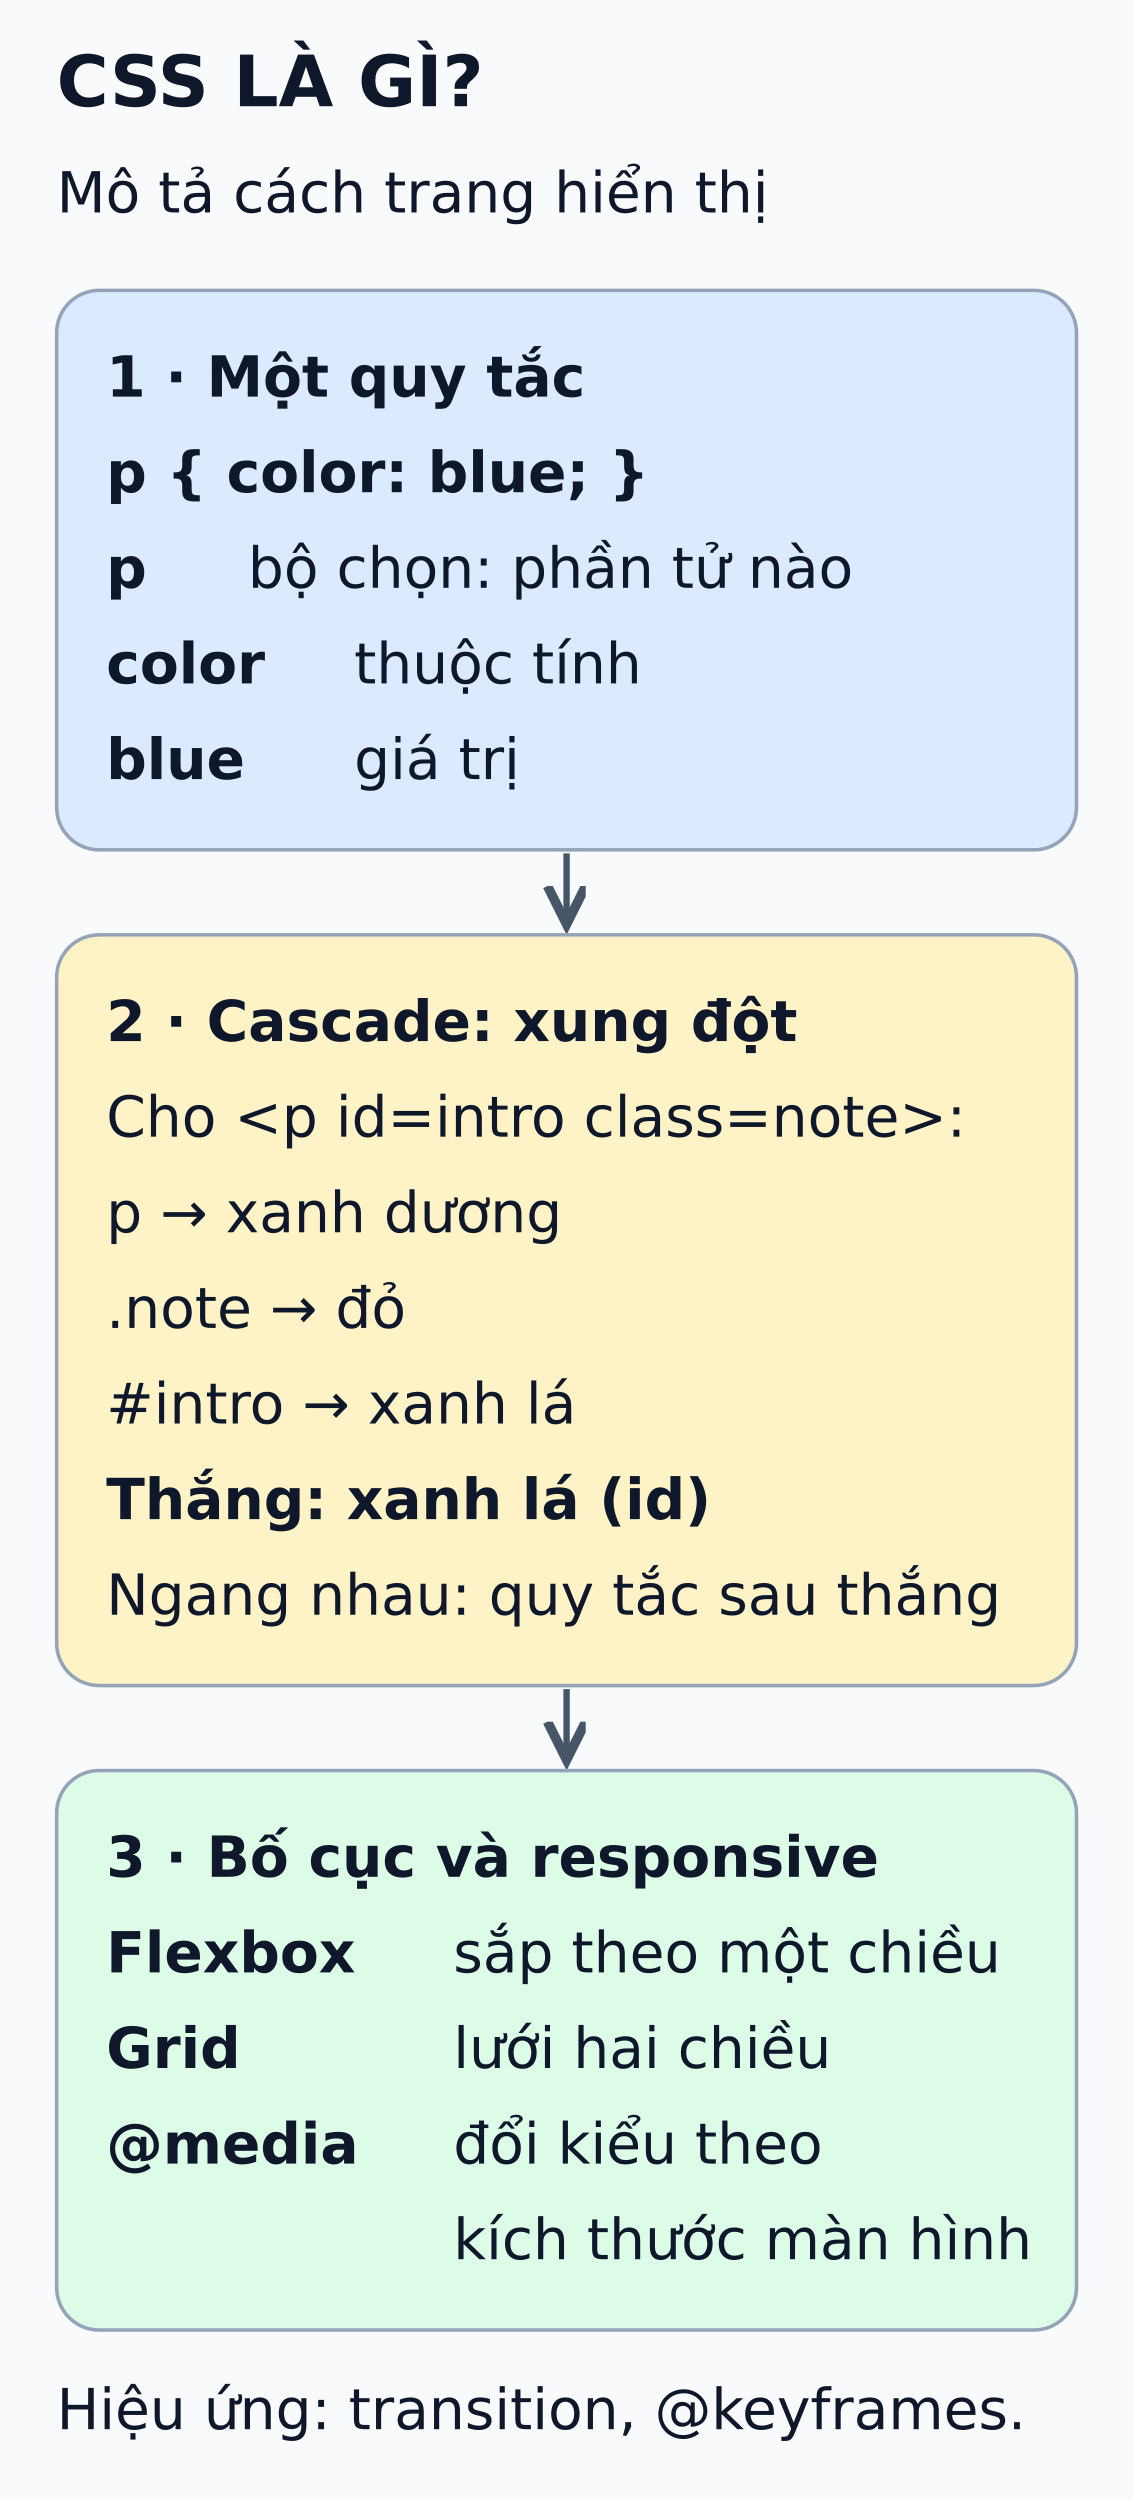
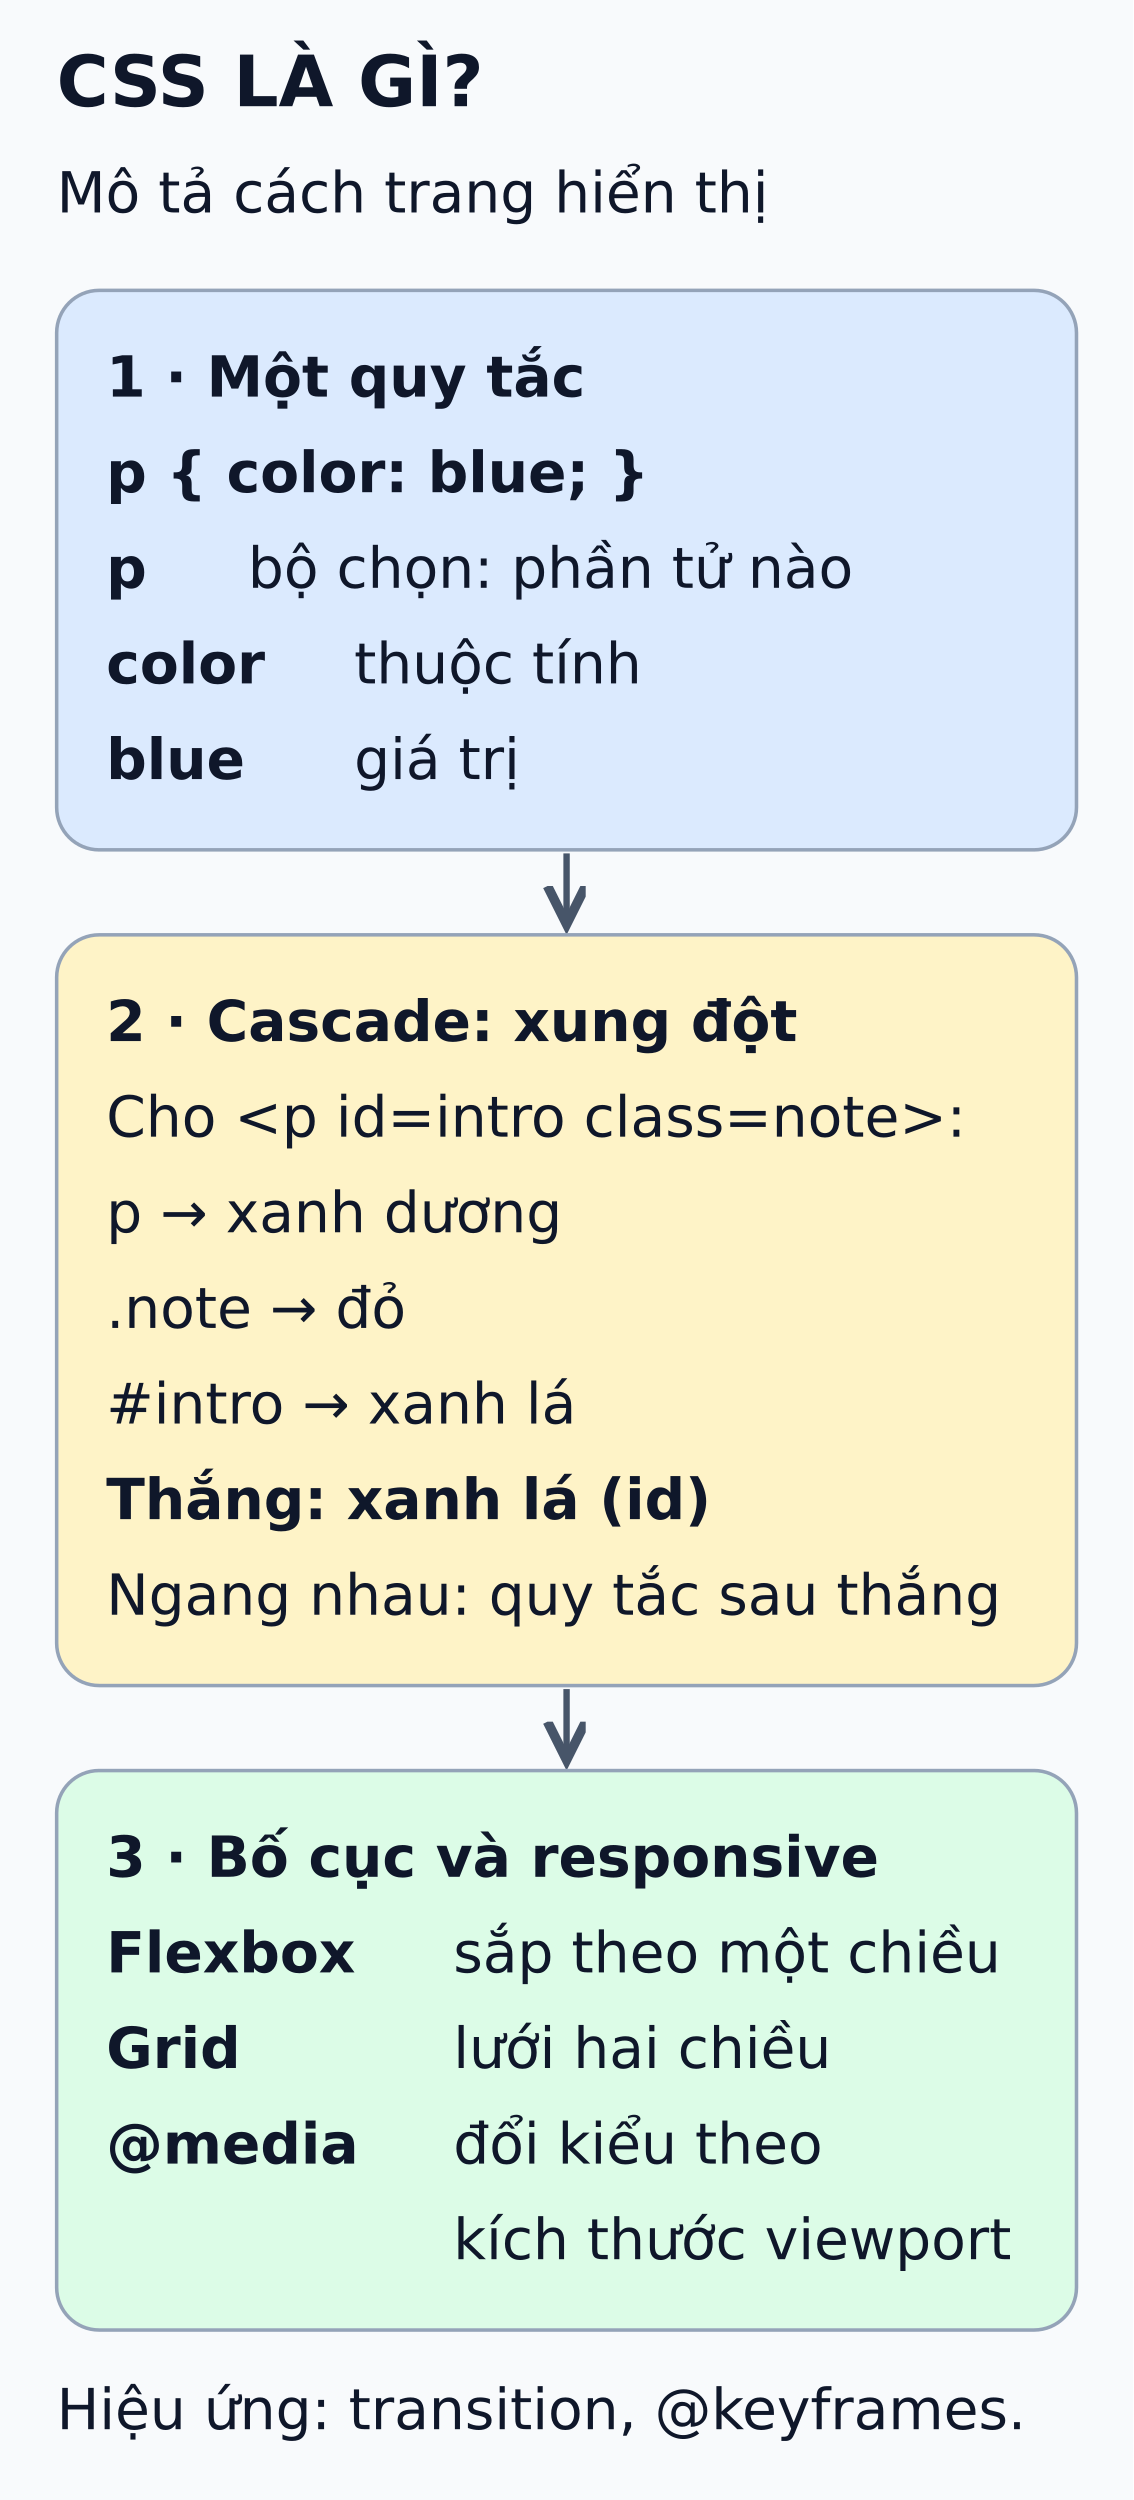
<svg xmlns="http://www.w3.org/2000/svg" viewBox="0 0 320 706" width="320" height="706" role="img" aria-labelledby="title desc">
  <defs>
    <marker id="arrow" markerWidth="8" markerHeight="8" refX="6" refY="3" orient="auto">
      <path d="M0,0 L6,3 L0,6" fill="none" stroke="#475569" stroke-width="1.5" />
    </marker>
  </defs>
  <rect width="320" height="706" fill="#f8fafc" />
  <g font-family="DejaVu Sans, Arial, sans-serif" fill="#0f172a">
    <text x="16" y="30" font-size="20" font-weight="bold">CSS LÀ GÌ?</text>
    <text x="16" y="60" font-size="16" font-weight="normal">Mô tả cách trang hiển thị</text>
    <rect x="16" y="82" width="288" height="158" rx="12" fill="#dbeafe" stroke="#94a3b8" />
    <text x="30" y="112" font-size="16" font-weight="bold">1 · Một quy tắc</text>
    <text x="30" y="139" font-size="16" font-weight="bold">p { color: blue; }</text>
    <text x="30" y="166" font-size="16" font-weight="bold">p</text>
    <text x="70" y="166" font-size="16" font-weight="normal">bộ chọn: phần tử nào</text>
    <text x="30" y="193" font-size="16" font-weight="bold">color</text>
    <text x="100" y="193" font-size="16" font-weight="normal">thuộc tính</text>
    <text x="30" y="220" font-size="16" font-weight="bold">blue</text>
    <text x="100" y="220" font-size="16" font-weight="normal">giá trị</text>
    <line x1="160" y1="241" x2="160" y2="261" stroke="#475569" stroke-width="1.8" marker-end="url(#arrow)" />
    <rect x="16" y="264" width="288" height="212" rx="12" fill="#fef3c7" stroke="#94a3b8" />
    <text x="30" y="294" font-size="16" font-weight="bold">2 · Cascade: xung đột</text>
    <text x="30" y="321" font-size="16" font-weight="normal">Cho &lt;p id=intro class=note&gt;:</text>
    <text x="30" y="348" font-size="16" font-weight="normal">p → xanh dương</text>
    <text x="30" y="375" font-size="16" font-weight="normal">.note → đỏ</text>
    <text x="30" y="402" font-size="16" font-weight="normal">#intro → xanh lá</text>
    <text x="30" y="429" font-size="16" font-weight="bold">Thắng: xanh lá (id)</text>
    <text x="30" y="456" font-size="16" font-weight="normal">Ngang nhau: quy tắc sau thắng</text>
    <line x1="160" y1="477" x2="160" y2="497" stroke="#475569" stroke-width="1.8" marker-end="url(#arrow)" />
    <rect x="16" y="500" width="288" height="158" rx="12" fill="#dcfce7" stroke="#94a3b8" />
    <text x="30" y="530" font-size="16" font-weight="bold">3 · Bố cục và responsive</text>
    <text x="30" y="557" font-size="16" font-weight="bold">Flexbox</text>
    <text x="128" y="557" font-size="16" font-weight="normal">sắp theo một chiều</text>
    <text x="30" y="584" font-size="16" font-weight="bold">Grid</text>
    <text x="128" y="584" font-size="16" font-weight="normal">lưới hai chiều</text>
    <text x="30" y="611" font-size="16" font-weight="bold">@media</text>
    <text x="128" y="611" font-size="16" font-weight="normal">đổi kiểu theo</text>
-     <text x="128" y="638" font-size="16" font-weight="normal">kích thước màn hình</text>
+     <text x="128" y="638" font-size="16" font-weight="normal">kích thước viewport</text>
    <text x="16" y="686" font-size="16" font-weight="normal">Hiệu ứng: transition, @keyframes.</text>
  </g>
</svg>
